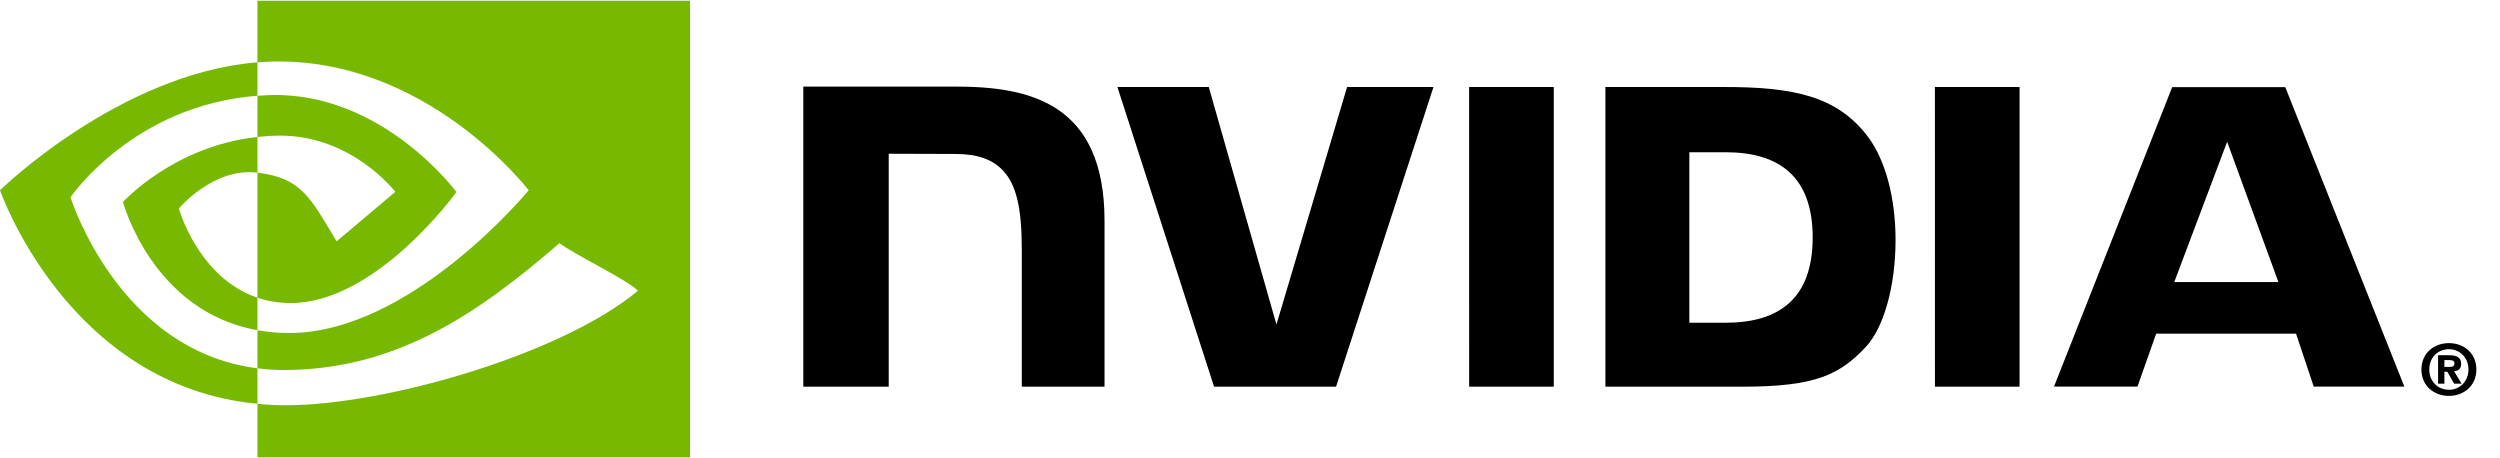
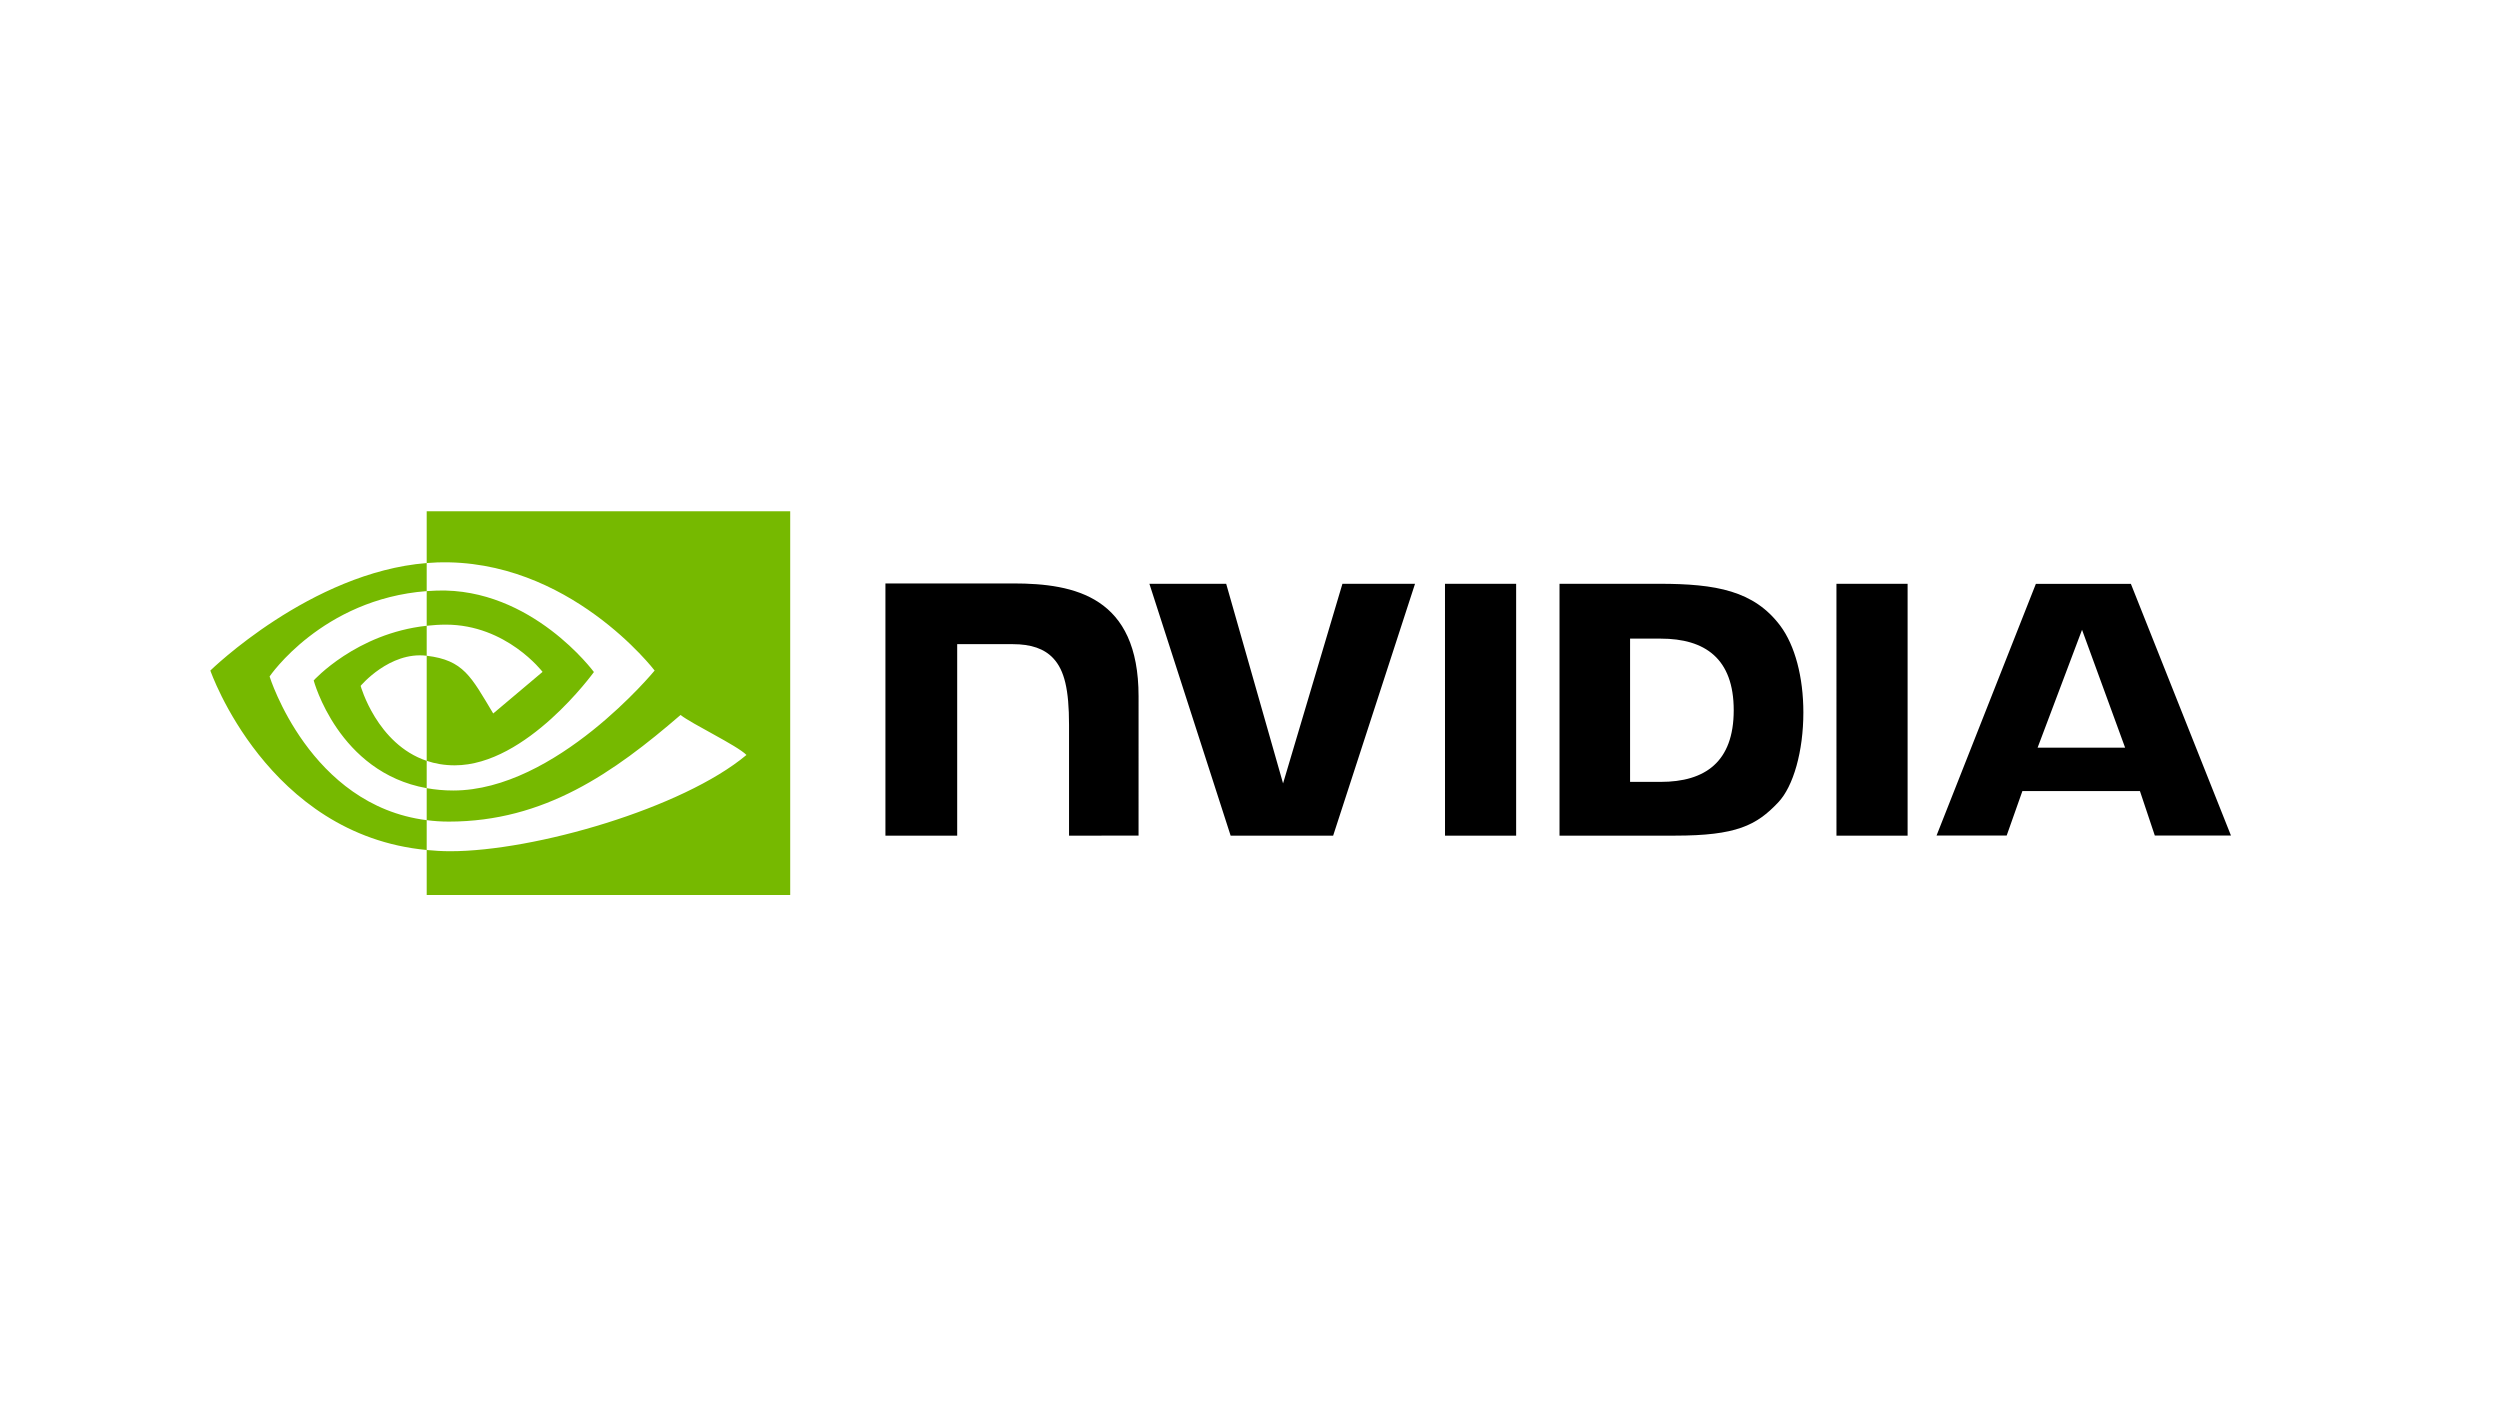
- <svg xmlns="http://www.w3.org/2000/svg" width="656" height="120" viewBox="0 0 164 30" version="1.1" xml:space="preserve" style="fill-rule:evenodd;clip-rule:evenodd;stroke-linejoin:round;stroke-miterlimit:2;">
-   <g>
-     <path d="M160.352,24.069L160.352,23.62L160.64,23.62C160.797,23.62 161.011,23.632 161.011,23.824C161.011,24.032 160.901,24.069 160.715,24.069L160.352,24.069M160.352,24.384L160.544,24.384L160.991,25.168L161.481,25.168L160.987,24.352C161.242,24.333 161.452,24.212 161.452,23.868C161.452,23.441 161.157,23.303 160.659,23.303L159.938,23.303L159.938,25.168L160.352,25.168L160.352,24.384M162.45,24.238C162.45,23.143 161.599,22.508 160.65,22.508C159.695,22.508 158.845,23.143 158.845,24.238C158.845,25.333 159.695,25.971 160.65,25.971C161.598,25.971 162.45,25.333 162.45,24.238M161.93,24.238C161.93,25.036 161.343,25.572 160.65,25.572L160.65,25.566C159.937,25.572 159.361,25.036 159.361,24.238C159.361,23.441 159.938,22.907 160.65,22.907C161.344,22.907 161.93,23.441 161.93,24.238" style="fill:black;" />
-     <path d="M96.374,5.707L96.376,25.367L101.928,25.367L101.928,5.707L96.374,5.707ZM52.697,5.681L52.697,25.367L58.3,25.367L58.3,10.086L62.67,10.1C64.107,10.1 65.1,10.445 65.793,11.184C66.672,12.12 67.03,13.628 67.03,16.389L67.03,25.367L72.457,25.367L72.457,14.49C72.457,6.727 67.509,5.68 62.668,5.68L52.698,5.68L52.697,5.681ZM105.314,5.708L105.314,25.367L114.32,25.367C119.118,25.367 120.684,24.569 122.377,22.78C123.575,21.524 124.348,18.766 124.348,15.753C124.348,12.99 123.693,10.525 122.551,8.99C120.494,6.245 117.531,5.708 113.106,5.708L105.314,5.708ZM110.822,9.988L113.209,9.988C116.672,9.988 118.912,11.544 118.912,15.579C118.912,19.616 116.672,21.171 113.209,21.171L110.822,21.171L110.822,9.988ZM88.369,5.708L83.735,21.288L79.295,5.709L73.302,5.708L79.642,25.367L87.645,25.367L94.036,5.708L88.369,5.708ZM126.932,25.367L132.485,25.367L132.485,5.709L126.93,5.708L126.932,25.367ZM142.496,5.715L134.743,25.36L140.218,25.36L141.445,21.888L150.62,21.888L151.781,25.36L157.725,25.36L149.913,5.714L142.496,5.715ZM146.1,9.3L149.464,18.504L142.631,18.504L146.101,9.3L146.1,9.3Z" style="fill:black;" />
-     <path d="M16.889,8.985L16.889,6.28C17.151,6.26 17.417,6.247 17.687,6.238C25.087,6.006 29.942,12.597 29.942,12.597C29.942,12.597 24.698,19.879 19.076,19.879C18.333,19.882 17.594,19.764 16.889,19.529L16.889,11.325C19.769,11.673 20.349,12.945 22.081,15.833L25.933,12.585C25.933,12.585 23.121,8.897 18.381,8.897C17.866,8.897 17.373,8.933 16.889,8.985ZM16.889,0.047L16.889,4.09C17.154,4.069 17.42,4.052 17.687,4.042C27.977,3.696 34.682,12.482 34.682,12.482C34.682,12.482 26.982,21.846 18.959,21.846C18.224,21.846 17.535,21.778 16.889,21.663L16.889,24.161C17.442,24.231 18.015,24.273 18.613,24.273C26.078,24.273 31.477,20.461 36.705,15.948C37.572,16.642 41.121,18.331 41.85,19.071C36.879,23.231 25.295,26.586 18.727,26.586C18.113,26.584 17.5,26.552 16.889,26.49L16.889,30L45.264,30L45.264,0.047L16.889,0.047ZM16.889,19.529L16.889,21.662C9.984,20.432 8.067,13.254 8.067,13.254C8.067,13.254 11.383,9.58 16.889,8.985L16.889,11.325L16.878,11.324C13.988,10.977 11.731,13.677 11.731,13.677C11.731,13.677 12.996,18.221 16.889,19.529ZM4.625,12.943C4.625,12.943 8.717,6.903 16.889,6.28L16.889,4.088C7.838,4.815 0,12.48 0,12.48C0,12.48 4.439,25.313 16.889,26.488L16.889,24.16C7.753,23.011 4.625,12.943 4.625,12.943Z" style="fill:rgb(118,185,0);" />
-   </g>
+ <svg xmlns="http://www.w3.org/2000/svg" id="Layer_1" viewBox="0 0 2560 1440">
+   <defs>
+     <style>.cls-1{fill:#76b900;}</style>
+   </defs>
+   <path id="Eye_Mark" class="cls-1" d="M436.938,640.784v-35.492c3.446-.246,6.926-.429,10.473-.54,97.072-3.051,160.756,83.408,160.756,83.408,0,0-68.782,95.535-142.531,95.535-10.622,0-20.128-1.712-28.698-4.588v-107.624c37.791,4.565,45.388,21.257,68.114,59.127l50.53-42.604s-36.884-48.377-99.062-48.377c-6.766,0-13.231.478-19.581,1.155M436.938,523.541v53.014c3.484-.275,6.973-.497,10.473-.623,134.994-4.548,222.939,110.709,222.939,110.709,0,0-101.018,122.837-206.255,122.837-9.642,0-18.672-.89-27.156-2.391v32.77c7.257.922,14.771,1.465,22.615,1.465,97.937,0,168.759-50.01,237.342-109.206,11.363,9.104,57.917,31.252,67.491,40.96-65.213,54.586-217.176,98.584-303.328,98.584-8.301,0-16.287-.502-24.12-1.253v46.054h372.234v-392.918h-372.234ZM436.938,779.106v27.98c-90.58-16.15-115.721-110.308-115.721-110.308,0,0,43.49-48.187,115.721-55.995v30.698c-.056,0-.092-.015-.141-.015-37.902-4.552-67.518,30.863-67.518,30.863,0,0,16.592,59.618,67.659,76.776M276.058,692.698s53.685-79.216,160.88-87.407v-28.736c-118.729,9.529-221.547,110.086-221.547,110.086,0,0,58.231,168.35,221.547,183.764v-30.549c-119.846-15.078-160.88-147.157-160.88-147.157Z" />
+   <path id="NVIDIA" d="M1479.666,597.787l.026,257.907h72.836v-257.902l-72.862-.004ZM906.678,597.437v258.257h73.486v-196.098l56.928.019c18.858,0,32.289,4.693,41.376,14.389,11.521,12.277,16.224,32.068,16.224,68.288v113.402l71.188-.013.013-142.673c0-101.838-64.915-115.572-128.42-115.572h-130.795M1596.945,597.796v257.898h118.14c62.945,0,83.488-10.469,105.707-33.94,15.707-16.477,25.853-52.647,25.853-92.174,0-36.25-8.589-68.591-23.575-88.73-26.984-36.014-65.861-43.054-123.899-43.054h-102.226ZM1669.196,653.952h31.318c45.434,0,74.817,20.403,74.817,73.342,0,52.952-29.384,73.355-74.817,73.355h-31.318v-146.696ZM1374.647,597.796l-60.789,204.399-58.249-204.386-78.627-.013,83.187,257.898h104.98l83.841-257.898h-74.344ZM1880.538,855.694h72.849v-257.885l-72.866-.013.017,257.898ZM2084.725,597.889l-101.709,257.716h71.821l16.091-45.551h120.368l15.233,45.551h77.978l-102.485-257.738-97.297.021ZM2132.007,644.906l44.123,120.736h-89.639l45.516-120.736Z" />
</svg>
